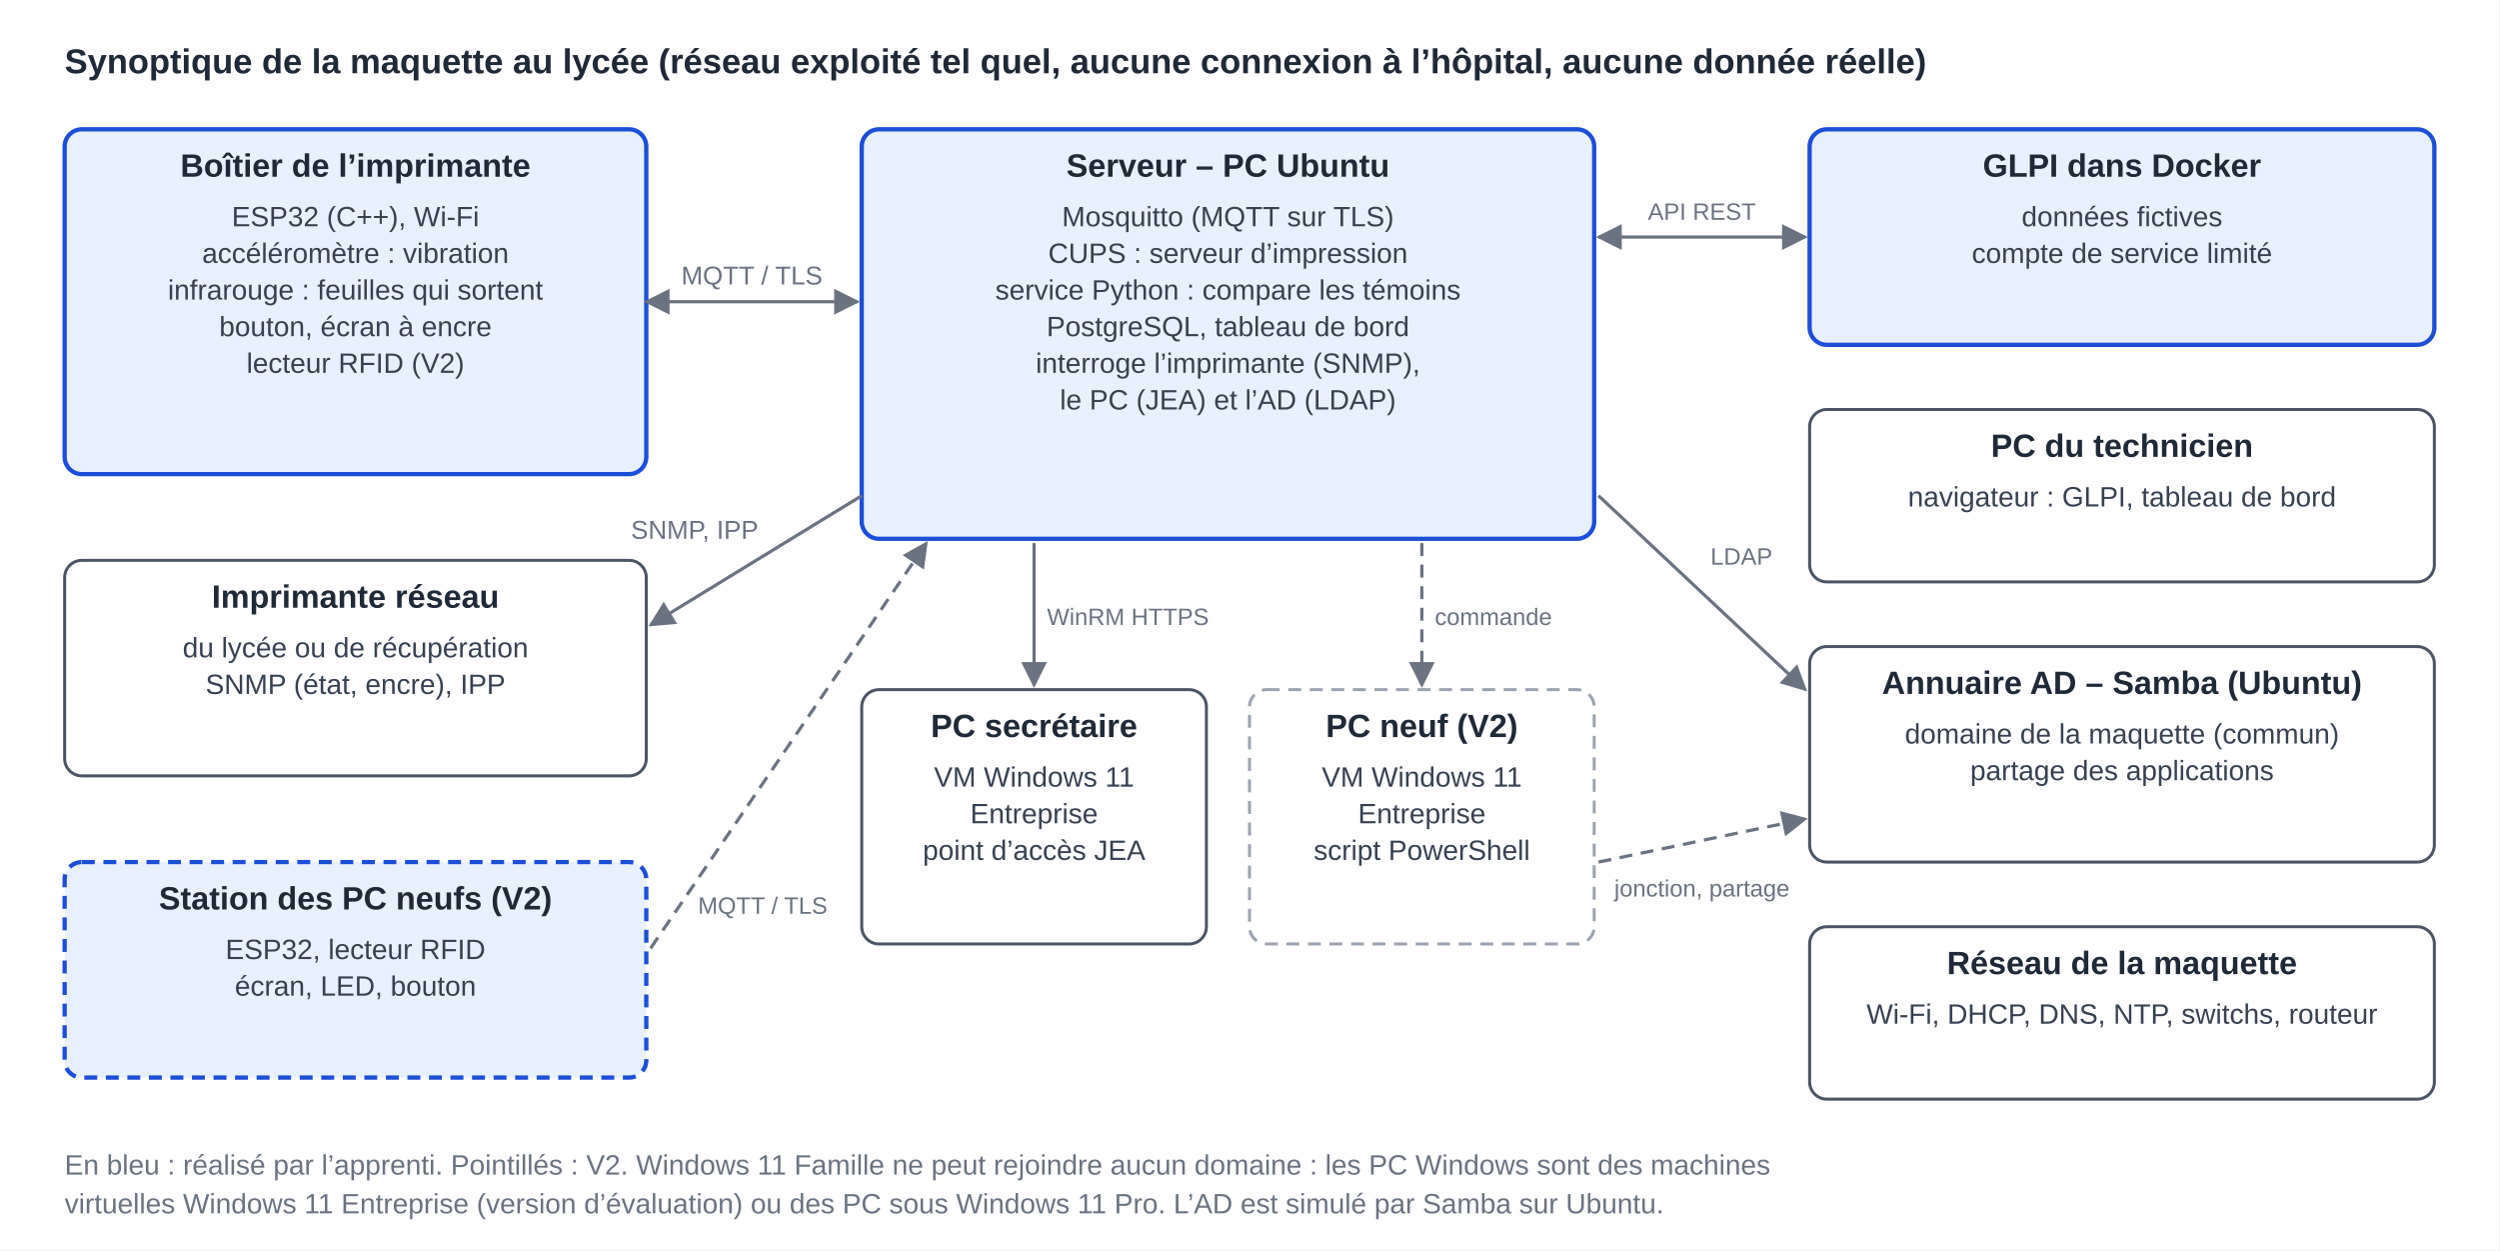
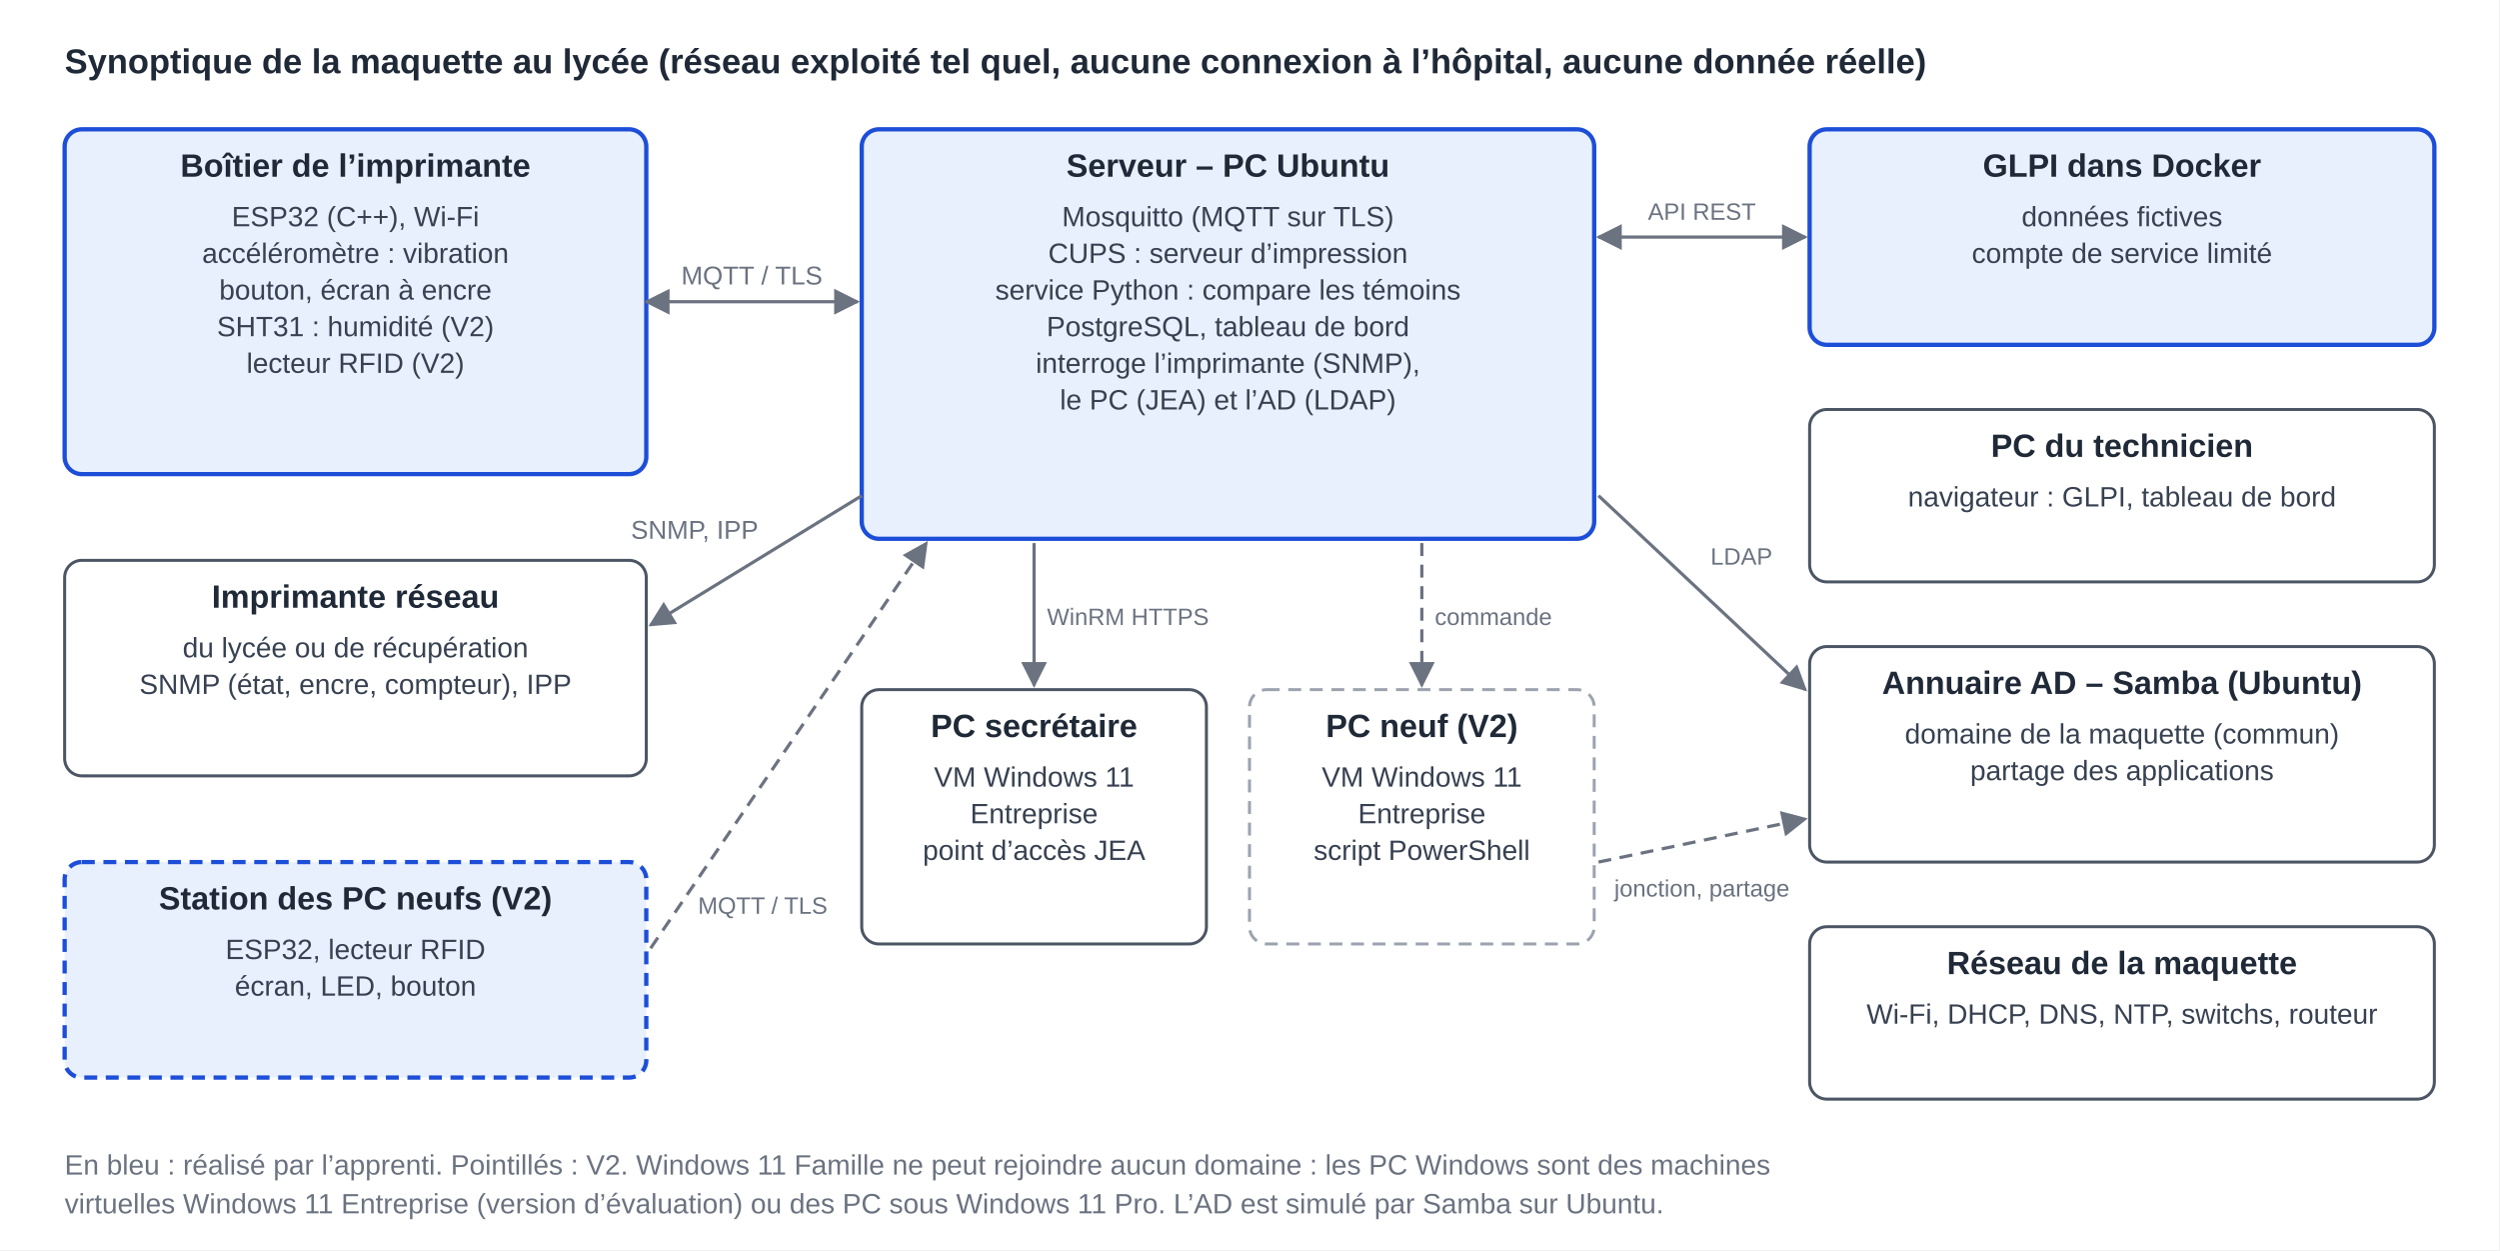
<svg xmlns="http://www.w3.org/2000/svg" width="1160" height="580" viewBox="0 0 1160 580" font-family="Liberation Sans, Arial, Helvetica, sans-serif">
  <defs>
    <marker id="fl" viewBox="0 0 10 10" refX="9" refY="5" markerWidth="8" markerHeight="8" orient="auto-start-reverse">
      <path d="M0,0 L10,5 L0,10 z" fill="#6b7280" />
    </marker>
    <marker id="flo" viewBox="0 0 10 10" refX="9" refY="5" markerWidth="9" markerHeight="9" orient="auto">
      <path d="M0,0 L10,5 L0,10" fill="none" stroke="#6b7280" stroke-width="1.5" />
    </marker>
  </defs>
  <rect width="100%" height="100%" fill="#fff" />
  <text x="30" y="34" font-size="16" font-weight="bold" fill="#1f2937" text-anchor="start">Synoptique de la maquette au lycée (réseau exploité tel quel, aucune connexion à l’hôpital, aucune donnée réelle)</text>
  <rect x="30" y="60" width="270" height="160" rx="8" fill="#e8f0fe" stroke="#1d4ed8" stroke-width="2" />
  <text x="165.0" y="82" font-size="15" font-weight="bold" fill="#1f2937" text-anchor="middle">Boîtier de l’imprimante</text>
  <text x="165.0" y="105" font-size="13" font-weight="normal" fill="#374151" text-anchor="middle">ESP32 (C++), Wi-Fi</text>
  <text x="165.0" y="122" font-size="13" font-weight="normal" fill="#374151" text-anchor="middle">accéléromètre : vibration</text>
-   <text x="165.0" y="139" font-size="13" font-weight="normal" fill="#374151" text-anchor="middle">infrarouge : feuilles qui sortent</text>
-   <text x="165.0" y="156" font-size="13" font-weight="normal" fill="#374151" text-anchor="middle">bouton, écran à encre</text>
+   <text x="165.0" y="139" font-size="13" font-weight="normal" fill="#374151" text-anchor="middle">bouton, écran à encre</text>
+   <text x="165.0" y="156" font-size="13" font-weight="normal" fill="#374151" text-anchor="middle">SHT31 : humidité (V2)</text>
  <text x="165.0" y="173" font-size="13" font-weight="normal" fill="#374151" text-anchor="middle">lecteur RFID (V2)</text>
  <rect x="400" y="60" width="340" height="190" rx="8" fill="#e8f0fe" stroke="#1d4ed8" stroke-width="2" />
  <text x="570.0" y="82" font-size="15" font-weight="bold" fill="#1f2937" text-anchor="middle">Serveur – PC Ubuntu</text>
  <text x="570.0" y="105" font-size="13" font-weight="normal" fill="#374151" text-anchor="middle">Mosquitto (MQTT sur TLS)</text>
  <text x="570.0" y="122" font-size="13" font-weight="normal" fill="#374151" text-anchor="middle">CUPS : serveur d’impression</text>
  <text x="570.0" y="139" font-size="13" font-weight="normal" fill="#374151" text-anchor="middle">service Python : compare les témoins</text>
  <text x="570.0" y="156" font-size="13" font-weight="normal" fill="#374151" text-anchor="middle">PostgreSQL, tableau de bord</text>
  <text x="570.0" y="173" font-size="13" font-weight="normal" fill="#374151" text-anchor="middle">interroge l’imprimante (SNMP),</text>
  <text x="570.0" y="190" font-size="13" font-weight="normal" fill="#374151" text-anchor="middle">le PC (JEA) et l’AD (LDAP)</text>
  <line x1="300" y1="140" x2="398" y2="140" stroke="#6b7280" stroke-width="1.5" marker-start="url(#fl)" marker-end="url(#fl)" />
  <text x="349.0" y="132" font-size="12" font-weight="normal" fill="#6b7280" text-anchor="middle">MQTT / TLS</text>
  <rect x="30" y="260" width="270" height="100" rx="8" fill="#fff" stroke="#4b5563" stroke-width="1.4" />
  <text x="165.0" y="282" font-size="15" font-weight="bold" fill="#1f2937" text-anchor="middle">Imprimante réseau</text>
  <text x="165.0" y="305" font-size="13" font-weight="normal" fill="#374151" text-anchor="middle">du lycée ou de récupération</text>
-   <text x="165.0" y="322" font-size="13" font-weight="normal" fill="#374151" text-anchor="middle">SNMP (état, encre), IPP</text>
+   <text x="165.0" y="322" font-size="13" font-weight="normal" fill="#374151" text-anchor="middle">SNMP (état, encre, compteur), IPP</text>
  <line x1="400" y1="230" x2="302" y2="290" stroke="#6b7280" stroke-width="1.5" marker-end="url(#fl)" />
  <text x="352" y="250" font-size="12" font-weight="normal" fill="#6b7280" text-anchor="end">SNMP, IPP</text>
  <rect x="30" y="400" width="270" height="100" rx="8" fill="#e8f0fe" stroke="#1d4ed8" stroke-width="2" stroke-dasharray="6 4" />
  <text x="165.0" y="422" font-size="15" font-weight="bold" fill="#1f2937" text-anchor="middle">Station des PC neufs (V2)</text>
  <text x="165.0" y="445" font-size="13" font-weight="normal" fill="#374151" text-anchor="middle">ESP32, lecteur RFID</text>
  <text x="165.0" y="462" font-size="13" font-weight="normal" fill="#374151" text-anchor="middle">écran, LED, bouton</text>
  <line x1="302" y1="440" x2="430" y2="252" stroke="#6b7280" stroke-width="1.5" stroke-dasharray="6 4" marker-end="url(#fl)" />
  <text x="324" y="424" font-size="11" font-weight="normal" fill="#6b7280" text-anchor="start">MQTT / TLS</text>
  <rect x="400" y="320" width="160" height="118" rx="8" fill="#fff" stroke="#4b5563" stroke-width="1.4" />
  <text x="480.0" y="342" font-size="15" font-weight="bold" fill="#1f2937" text-anchor="middle">PC secrétaire</text>
  <text x="480.0" y="365" font-size="13" font-weight="normal" fill="#374151" text-anchor="middle">VM Windows 11</text>
  <text x="480.0" y="382" font-size="13" font-weight="normal" fill="#374151" text-anchor="middle">Entreprise</text>
  <text x="480.0" y="399" font-size="13" font-weight="normal" fill="#374151" text-anchor="middle">point d’accès JEA</text>
  <line x1="480" y1="252" x2="480" y2="318" stroke="#6b7280" stroke-width="1.5" marker-end="url(#fl)" />
  <text x="486" y="290" font-size="11" font-weight="normal" fill="#6b7280" text-anchor="start">WinRM HTTPS</text>
  <rect x="580" y="320" width="160" height="118" rx="8" fill="#fff" stroke="#9ca3af" stroke-width="1.4" stroke-dasharray="6 4" />
  <text x="660.0" y="342" font-size="15" font-weight="bold" fill="#1f2937" text-anchor="middle">PC neuf (V2)</text>
  <text x="660.0" y="365" font-size="13" font-weight="normal" fill="#374151" text-anchor="middle">VM Windows 11</text>
  <text x="660.0" y="382" font-size="13" font-weight="normal" fill="#374151" text-anchor="middle">Entreprise</text>
  <text x="660.0" y="399" font-size="13" font-weight="normal" fill="#374151" text-anchor="middle">script PowerShell</text>
  <line x1="660" y1="252" x2="660" y2="318" stroke="#6b7280" stroke-width="1.5" stroke-dasharray="6 4" marker-end="url(#fl)" />
  <text x="666" y="290" font-size="11" font-weight="normal" fill="#6b7280" text-anchor="start">commande</text>
  <rect x="840" y="60" width="290" height="100" rx="8" fill="#e8f0fe" stroke="#1d4ed8" stroke-width="2" />
  <text x="985.0" y="82" font-size="15" font-weight="bold" fill="#1f2937" text-anchor="middle">GLPI dans Docker</text>
  <text x="985.0" y="105" font-size="13" font-weight="normal" fill="#374151" text-anchor="middle">données fictives</text>
  <text x="985.0" y="122" font-size="13" font-weight="normal" fill="#374151" text-anchor="middle">compte de service limité</text>
  <line x1="742" y1="110" x2="838" y2="110" stroke="#6b7280" stroke-width="1.5" marker-start="url(#fl)" marker-end="url(#fl)" />
  <text x="790.0" y="102" font-size="11" font-weight="normal" fill="#6b7280" text-anchor="middle">API REST</text>
  <rect x="840" y="190" width="290" height="80" rx="8" fill="#fff" stroke="#4b5563" stroke-width="1.4" />
  <text x="985.0" y="212" font-size="15" font-weight="bold" fill="#1f2937" text-anchor="middle">PC du technicien</text>
  <text x="985.0" y="235" font-size="13" font-weight="normal" fill="#374151" text-anchor="middle">navigateur : GLPI, tableau de bord</text>
  <rect x="840" y="300" width="290" height="100" rx="8" fill="#fff" stroke="#4b5563" stroke-width="1.4" />
  <text x="985.0" y="322" font-size="15" font-weight="bold" fill="#1f2937" text-anchor="middle">Annuaire AD – Samba (Ubuntu)</text>
  <text x="985.0" y="345" font-size="13" font-weight="normal" fill="#374151" text-anchor="middle">domaine de la maquette (commun)</text>
  <text x="985.0" y="362" font-size="13" font-weight="normal" fill="#374151" text-anchor="middle">partage des applications</text>
  <line x1="742" y1="230" x2="838" y2="320" stroke="#6b7280" stroke-width="1.5" marker-end="url(#fl)" />
  <text x="794" y="262" font-size="11" font-weight="normal" fill="#6b7280" text-anchor="start">LDAP</text>
  <line x1="742" y1="400" x2="838" y2="380" stroke="#6b7280" stroke-width="1.5" stroke-dasharray="6 4" marker-end="url(#fl)" />
  <text x="790" y="416" font-size="11" font-weight="normal" fill="#6b7280" text-anchor="middle">jonction, partage</text>
  <rect x="840" y="430" width="290" height="80" rx="8" fill="#fff" stroke="#4b5563" stroke-width="1.4" />
  <text x="985.0" y="452" font-size="15" font-weight="bold" fill="#1f2937" text-anchor="middle">Réseau de la maquette</text>
  <text x="985.0" y="475" font-size="13" font-weight="normal" fill="#374151" text-anchor="middle">Wi-Fi, DHCP, DNS, NTP, switchs, routeur</text>
  <text x="30" y="545" font-size="13" font-weight="normal" fill="#6b7280" text-anchor="start">En bleu : réalisé par l’apprenti. Pointillés : V2. Windows 11 Famille ne peut rejoindre aucun domaine : les PC Windows sont des machines</text>
  <text x="30" y="563" font-size="13" font-weight="normal" fill="#6b7280" text-anchor="start">virtuelles Windows 11 Entreprise (version d’évaluation) ou des PC sous Windows 11 Pro. L’AD est simulé par Samba sur Ubuntu.</text>
</svg>
